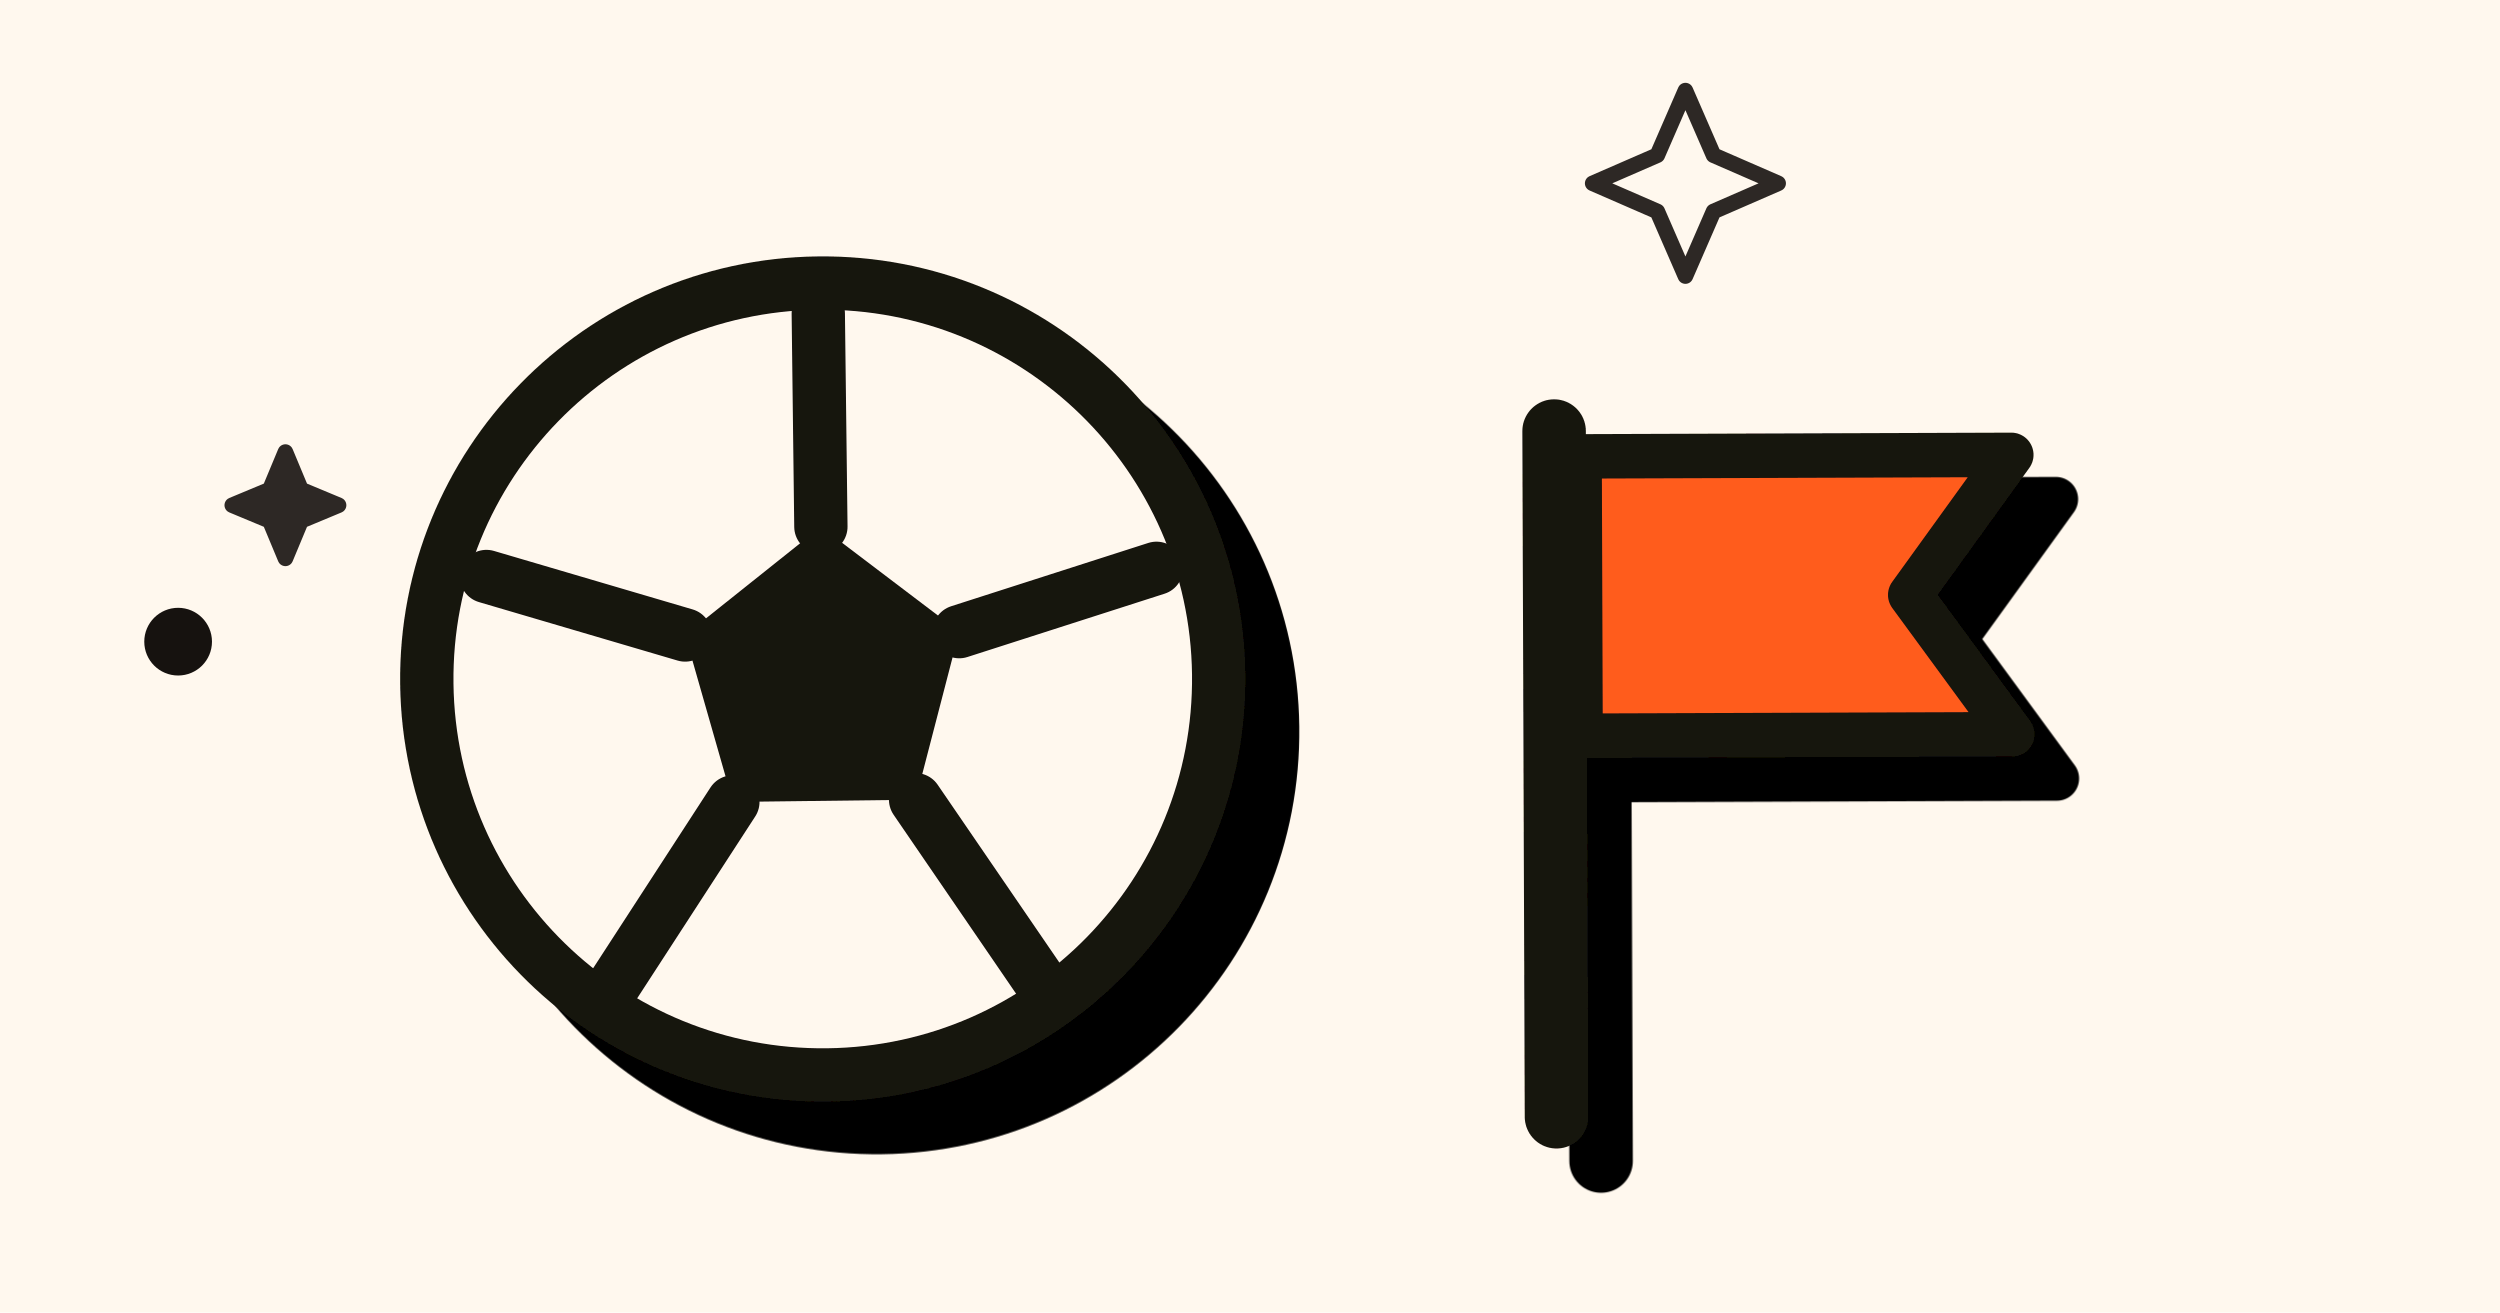
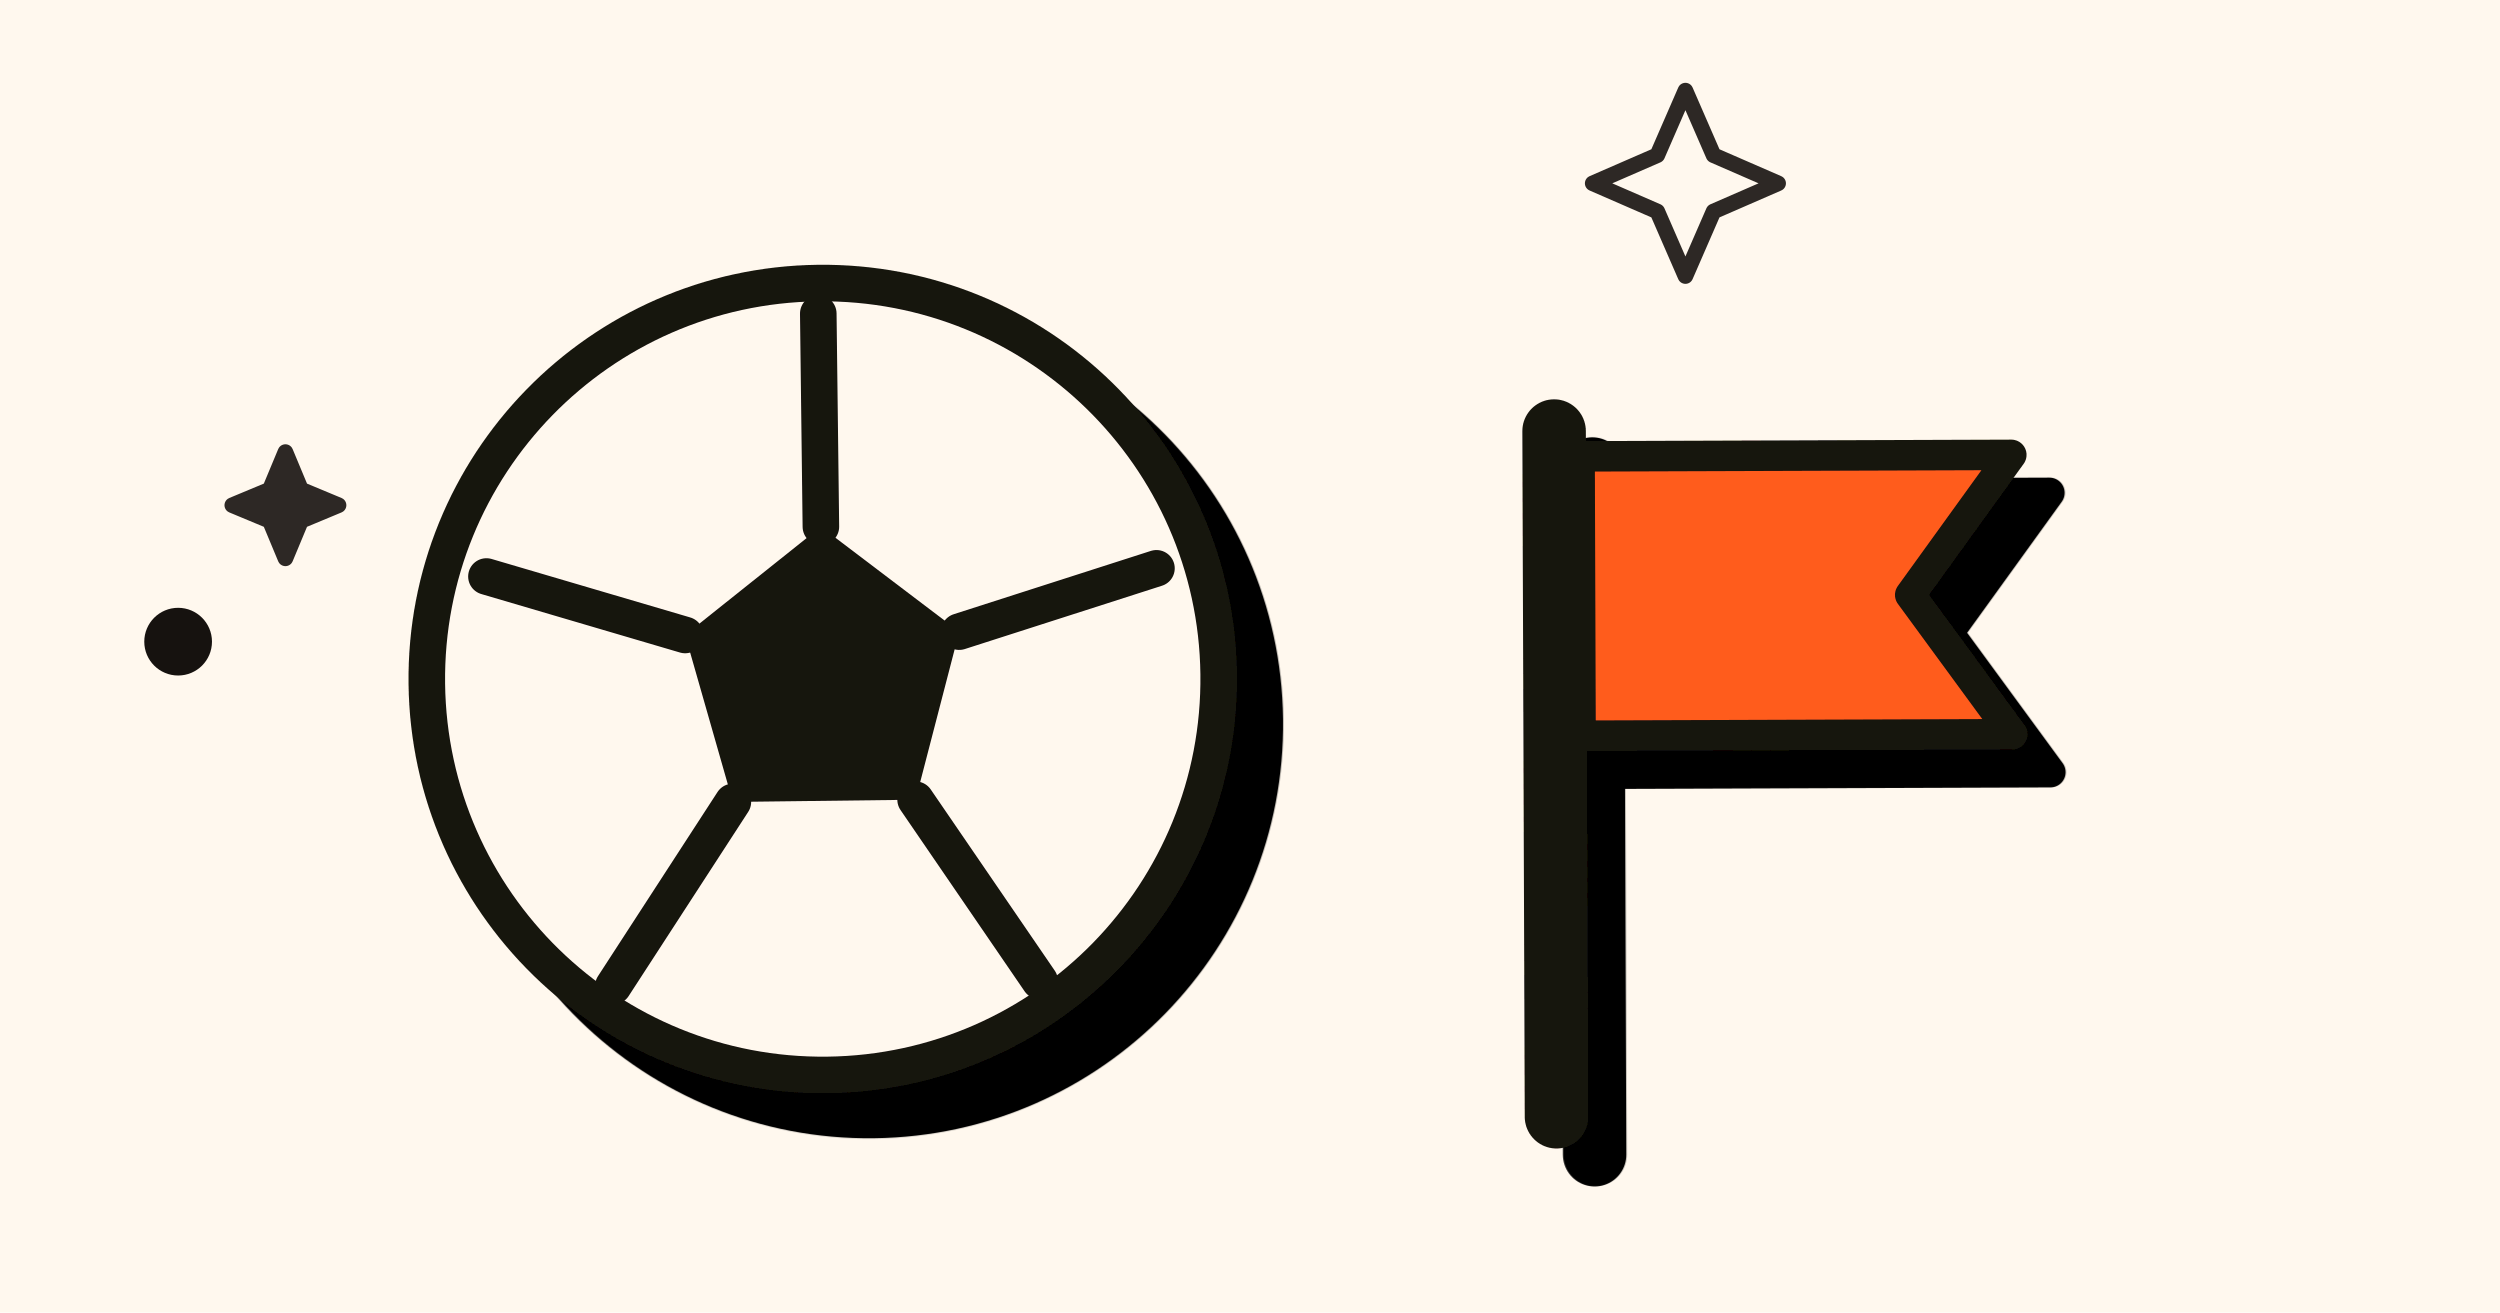
<svg xmlns="http://www.w3.org/2000/svg" viewBox="0 0 240 126" width="240" height="126">
  <defs>
-     <filter id="h" x="-15%" y="-15%" width="140%" height="140%">
-       <feOffset in="SourceAlpha" dx="3.5" dy="3.5" result="s" />
+     <filter id="h" x="-30%" y="-30%" width="170%" height="170%">
+       <feOffset in="SourceAlpha" dx="3" dy="3" result="s" />
      <feMerge>
        <feMergeNode in="s" />
        <feMergeNode in="SourceGraphic" />
      </feMerge>
    </filter>
  </defs>
  <rect width="240" height="126" fill="#FFF8EE" />
  <circle cx="17.1" cy="61.6" r="2.5" fill="#16120F" stroke="#16120F" stroke-width="1.5" />
  <path d="M27.4 43.4l1.5 3.6 3.6 1.5-3.6 1.5-1.5 3.6-1.5-3.6-3.6-1.5 3.6-1.5z" fill="#16120F" stroke="#16120F" stroke-width="1.5" stroke-linejoin="round" opacity=".9" />
  <circle cx="57.7" cy="81.7" r="2.7" fill="#FFF8EE" stroke="#16120F" stroke-width="1.5" />
  <path d="M161.8 8.7l2.7 6.2 6.2 2.7-6.2 2.7-2.7 6.2-2.7-6.2-6.2-2.7 6.2-2.7z" fill="#FFF8EE" stroke="#16120F" stroke-width="1.5" stroke-linejoin="round" opacity=".9" />
  <g transform="translate(32.2 18.4) rotate(-0.7 46.8 46.8) scale(1.462)" filter="url(#h)">
-     <circle cx="32" cy="32" r="26" fill="#FFF8EE" stroke="#16120F" stroke-width="3.5" stroke-linejoin="round" stroke-linecap="round" />
+     <circle cx="32" cy="32" r="26" fill="#FFF8EE" stroke="#16120F" stroke-width="2.4" stroke-linejoin="round" stroke-linecap="round" />
    <path d="M32 22l9 7-3 11h-12l-3-11z" fill="#16120F" />
-     <path d="M32 22V8M41 29l13-4M38 40l8 12M26 40l-8 12M23 29l-13-4" stroke="#16120F" stroke-width="3.5" stroke-linejoin="round" stroke-linecap="round" />
+     <path d="M32 22V8M41 29l13-4M38 40l8 12M26 40l-8 12M23 29l-13-4" stroke="#16120F" stroke-width="2.4" stroke-linejoin="round" stroke-linecap="round" />
  </g>
  <g transform="translate(129.8 34.0) rotate(-0.2 39.0 39.0) scale(1.219)" filter="url(#h)">
    <path d="M16 6v54" stroke="#16120F" stroke-width="5" stroke-linecap="round" />
-     <path d="M18 8h34l-8 11 8 11H18z" fill="#FF5B1F" stroke="#16120F" stroke-width="3.5" stroke-linejoin="round" stroke-linecap="round" />
+     <path d="M18 8h34l-8 11 8 11H18z" fill="#FF5B1F" stroke="#16120F" stroke-width="2.4" stroke-linejoin="round" stroke-linecap="round" />
  </g>
</svg>
